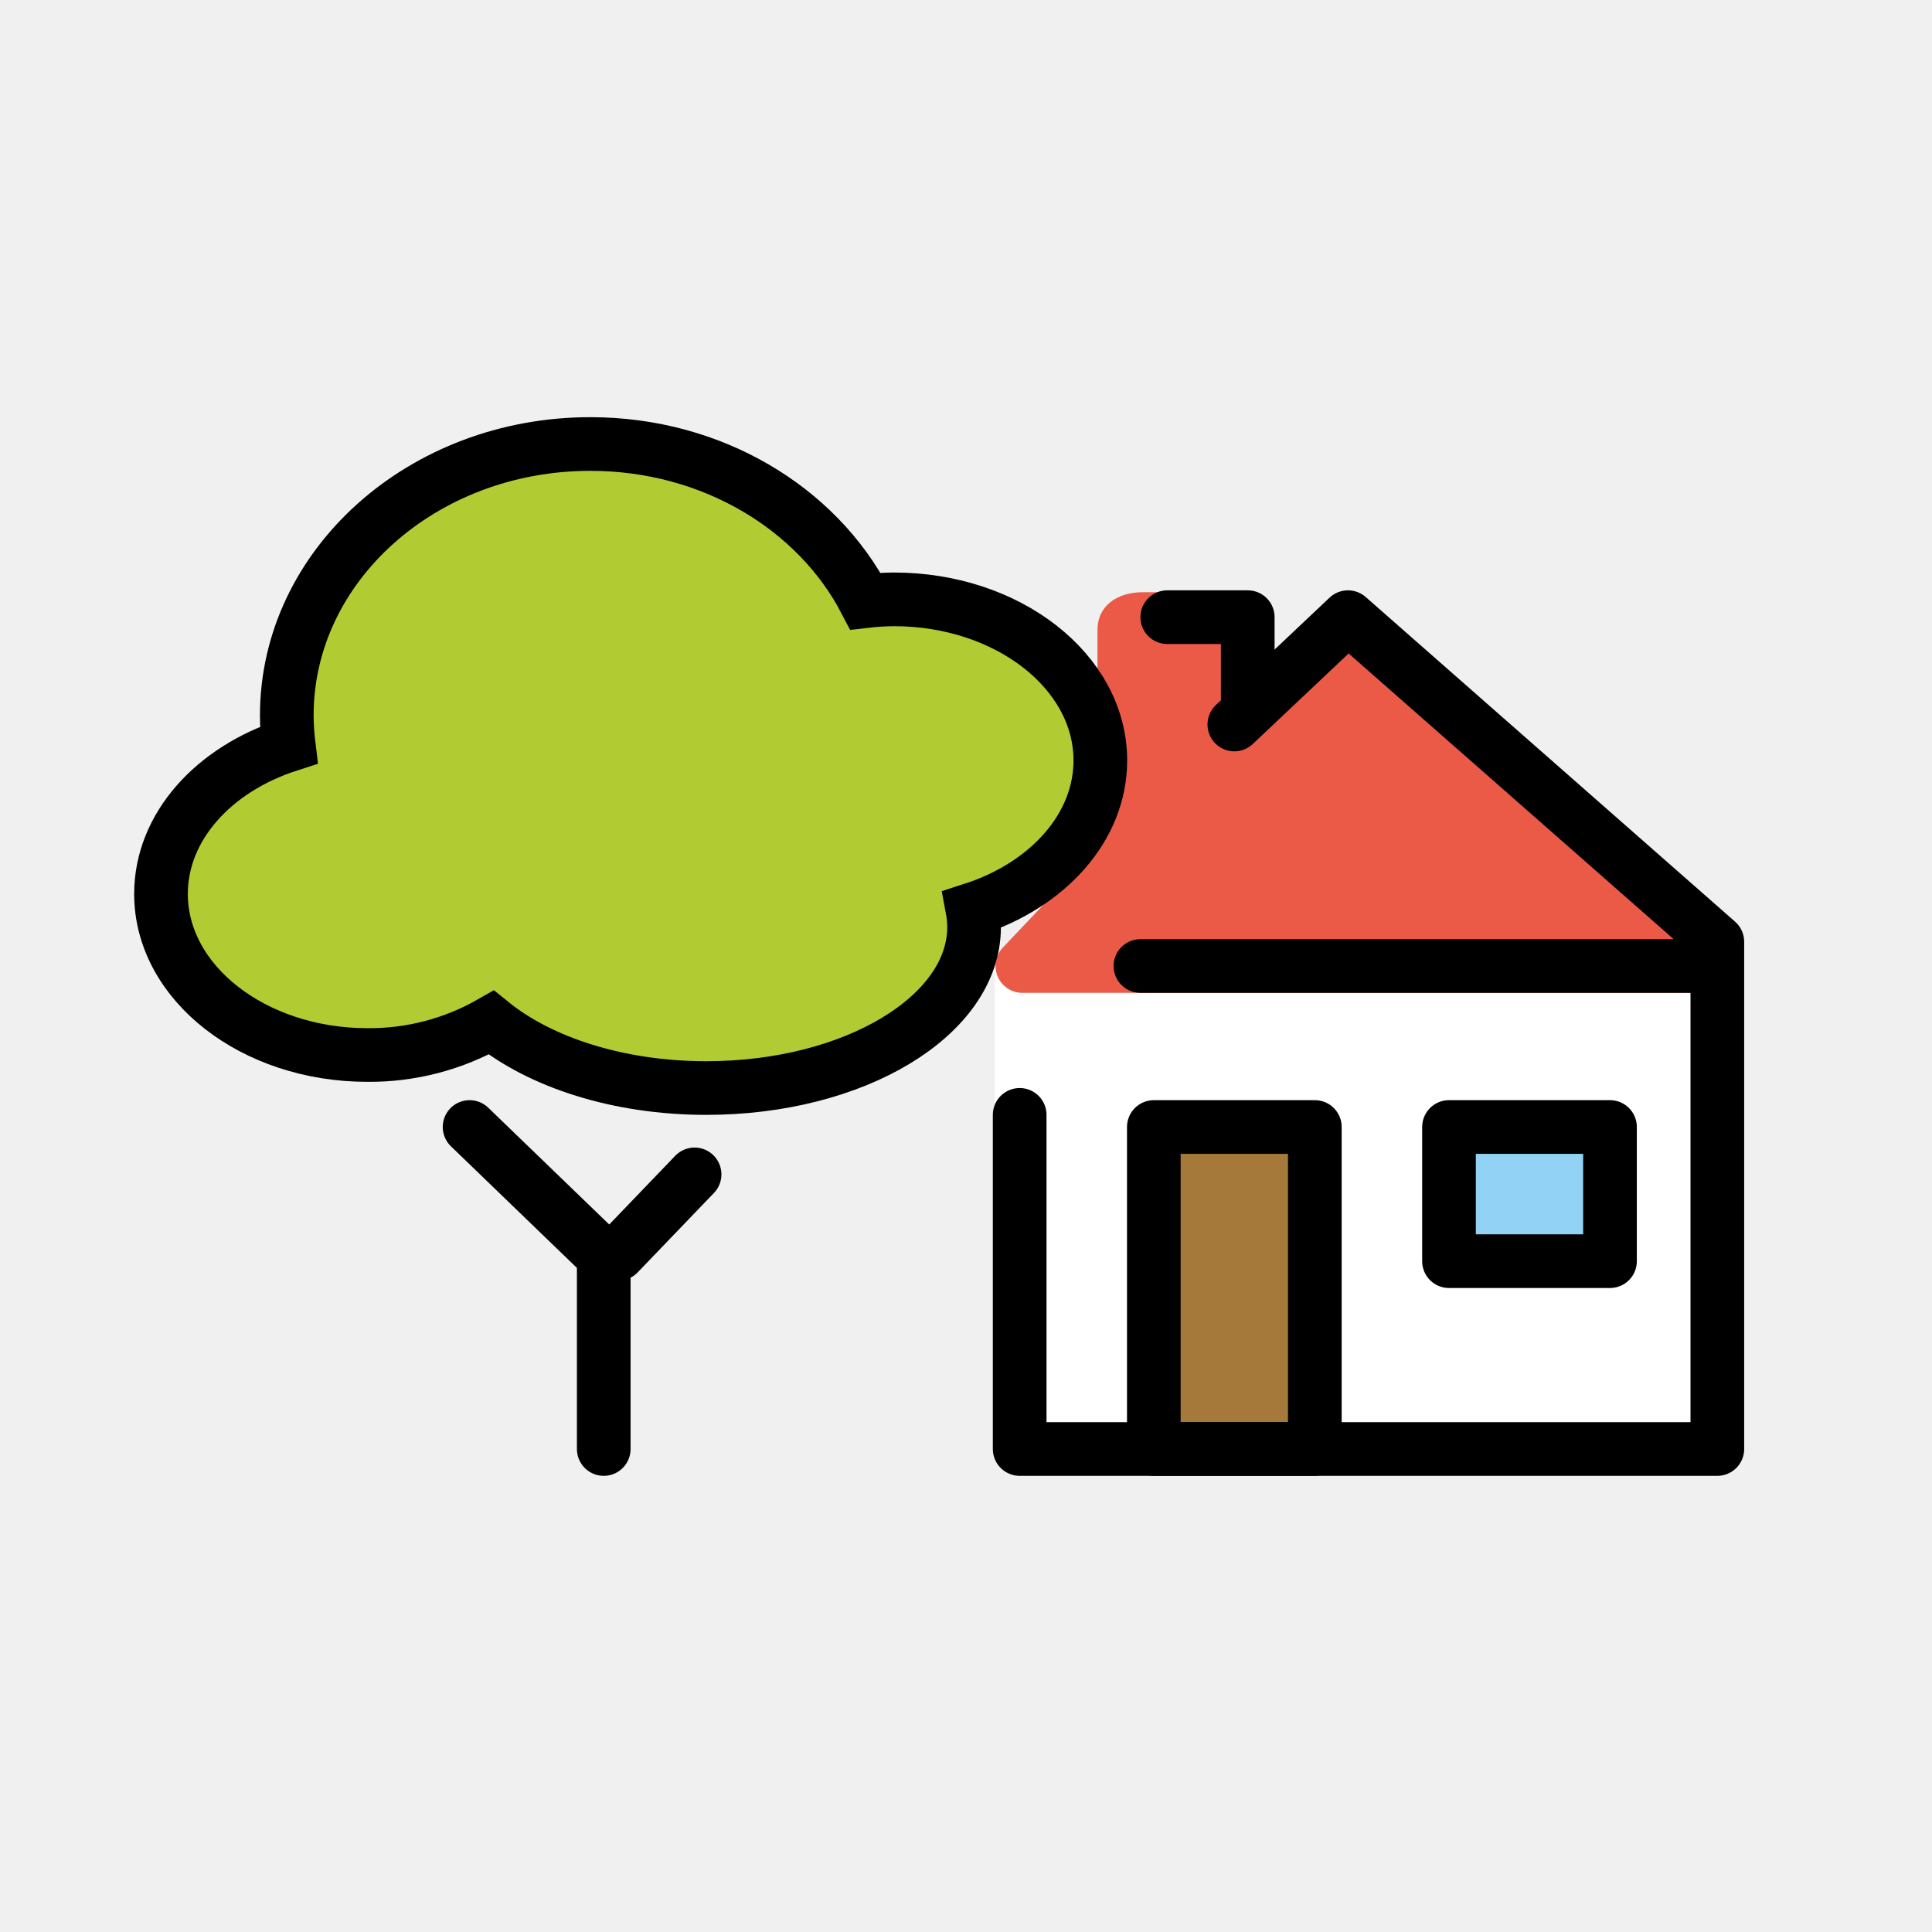
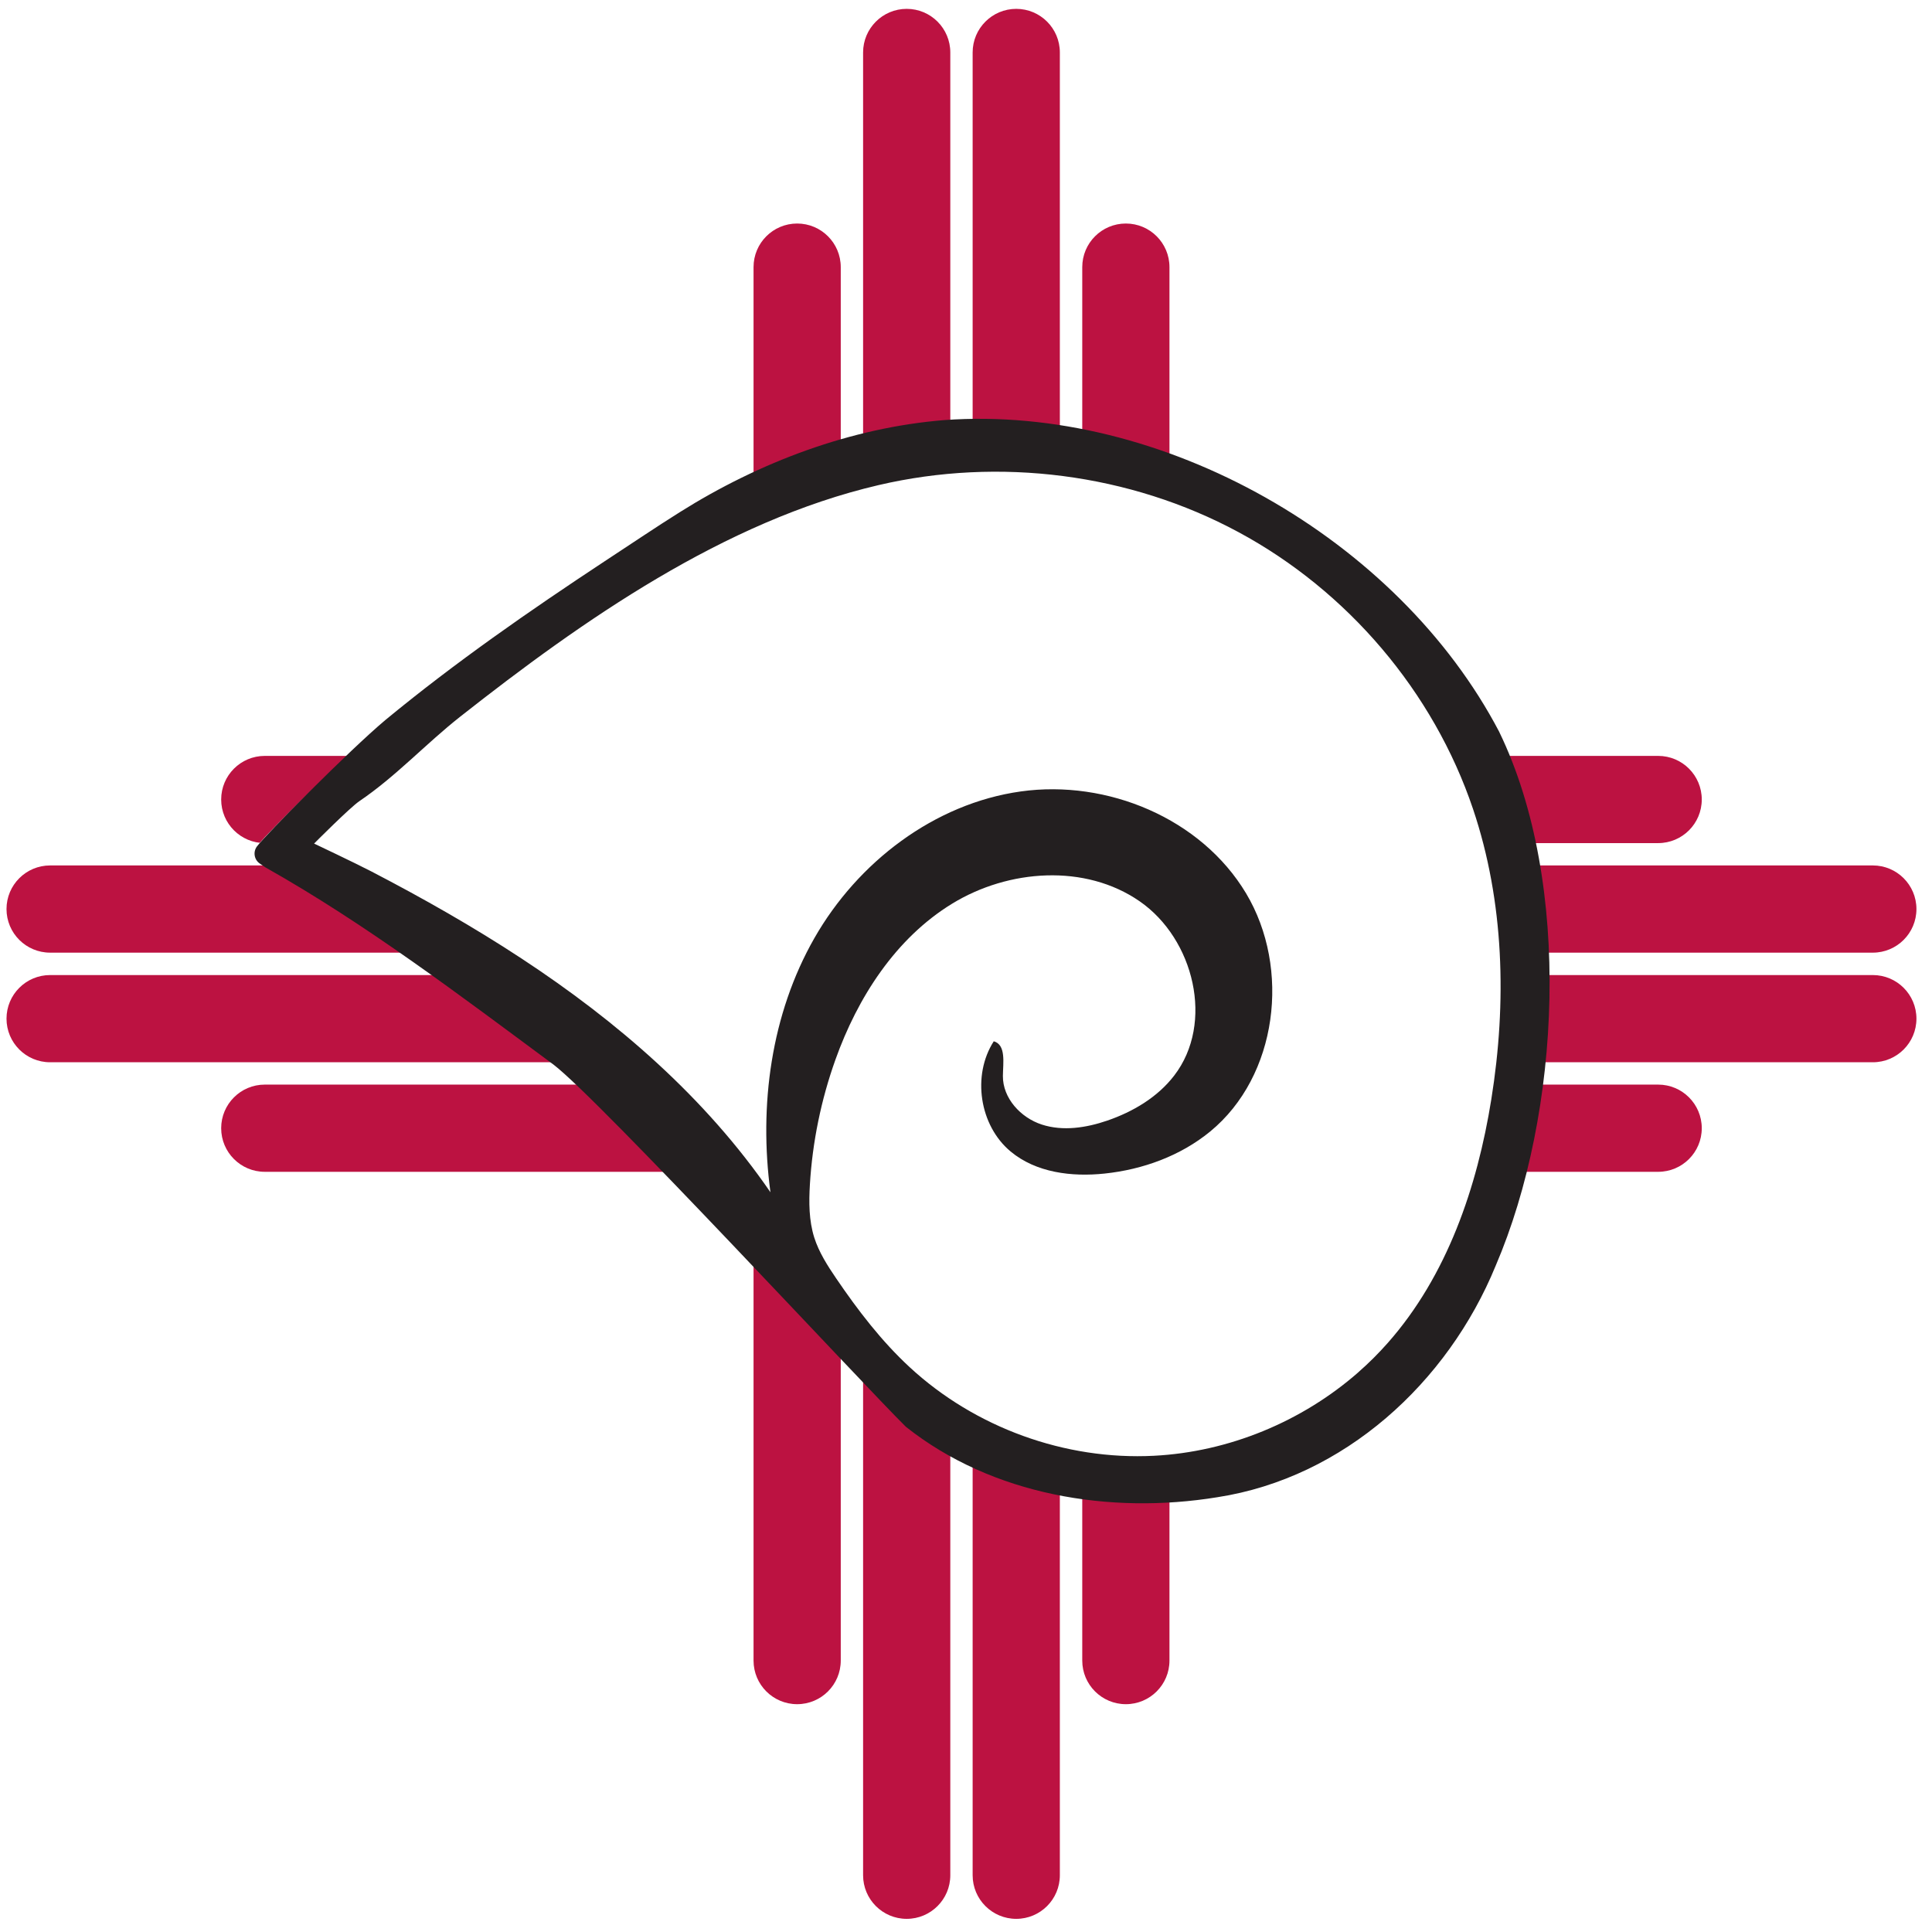
- <svg xmlns="http://www.w3.org/2000/svg" id="emoji" viewBox="0 0 72 72" version="1.1">
-   <g id="color">
-     <rect x="37.075" y="36.053" width="26.884" height="18.114" fill="#FFFFFF" />
-     <polygon fill="#EA5A47" stroke="#EA5A47" stroke-linecap="round" stroke-linejoin="round" stroke-miterlimit="10" stroke-width="2" points="50.235,23.2 38.1,36 63.5,36" />
-     <path fill="#EA5A47" d="M47.3,26l-6.4,6.059v-8.573c0-0.931,0.755-1.416,1.686-1.416h3.028 c0.931,0,1.686,0.485,1.686,1.416C47.3,23.486,47.3,26,47.3,26z" />
-     <rect x="43" y="42" width="6" height="12" fill="#A57939" />
-     <rect x="54" y="42" width="6" height="5" fill="#92D3F5" />
-     <path fill="#B1CC33" d="M41.006,28.339c0-3.312-3.445-6.003-7.694-6.003c-0.355,0.003-0.71,0.025-1.062,0.066 c-1.8-3.455-5.707-5.855-10.25-5.855c-6.248,0-11.312,4.529-11.312,10.114c0.001,0.369,0.025,0.738,0.07,1.104 C7.966,28.666,6,30.81,6,33.314c0,3.312,3.445,6.003,7.694,6.003c1.615,0.014,3.206-0.402,4.614-1.207 c1.818,1.477,4.726,2.438,8.015,2.438c5.511,0,9.978-2.688,9.978-6.003c-0.001-0.219-0.021-0.438-0.061-0.653 C39.036,32.99,41.006,30.845,41.006,28.339z" />
-   </g>
-   <g id="hair" />
-   <g id="skin" />
-   <g id="skin-shadow" />
-   <g id="line">
-     <polyline fill="none" stroke="#000000" stroke-linecap="round" stroke-linejoin="round" stroke-miterlimit="10" stroke-width="2" points="46,27 50.235,23 64,35.098 64,54 38,54 38,41.548" />
-     <rect x="43" y="42" width="6" height="12" fill="none" stroke="#000000" stroke-linecap="round" stroke-linejoin="round" stroke-miterlimit="10" stroke-width="2" />
-     <rect x="54" y="42" width="6" height="5" fill="none" stroke="#000000" stroke-linecap="round" stroke-linejoin="round" stroke-miterlimit="10" stroke-width="2" />
-     <polyline fill="none" stroke="#000000" stroke-linecap="round" stroke-linejoin="round" stroke-miterlimit="10" stroke-width="2" points="43.5,23 46.5,23 46.5,26" />
-     <path fill="none" stroke="#000000" stroke-miterlimit="10" stroke-width="2" d="M31.245,39.34" />
-     <polyline fill="none" stroke="#000000" stroke-linecap="round" stroke-linejoin="round" stroke-width="2" points="22.5,54 22.5,46.827 17.5,42" />
-     <line x1="23.041" x2="25.885" y1="46.727" y2="43.766" fill="none" stroke="#000000" stroke-linecap="round" stroke-linejoin="round" stroke-width="2" />
-     <path fill="none" stroke="#000000" stroke-linecap="round" stroke-miterlimit="10" stroke-width="2" d="M41.006,28.339 c0-3.312-3.445-6.003-7.694-6.003c-0.355,0.003-0.71,0.025-1.062,0.066c-1.8-3.455-5.707-5.855-10.25-5.855 c-6.248,0-11.312,4.529-11.312,10.114c0.001,0.369,0.025,0.738,0.07,1.104C7.966,28.666,6,30.81,6,33.314 c0,3.312,3.445,6.003,7.694,6.003c1.615,0.014,3.206-0.402,4.614-1.207c1.818,1.477,4.726,2.438,8.015,2.438 c5.511,0,9.978-2.688,9.978-6.003c-0.001-0.219-0.021-0.438-0.061-0.653 C39.036,32.99,41.006,30.845,41.006,28.339z" />
-     <line x1="63.5" x2="42.5" y1="36" y2="36" fill="none" stroke="#000000" stroke-linecap="round" stroke-linejoin="round" stroke-miterlimit="10" stroke-width="2" />
+ <svg xmlns="http://www.w3.org/2000/svg" id="Layer_2" data-name="Layer 2" viewBox="0 0 288 288">
+   <defs>
+     <style>
+       .cls-1 {
+         fill: #bc1241;
+       }
+ 
+       .cls-1, .cls-2, .cls-3 {
+         stroke-width: 0px;
+       }
+ 
+       .cls-2 {
+         fill: #fff;
+       }
+ 
+       .cls-3 {
+         fill: #231f20;
+       }
+     </style>
+   </defs>
+   <g id="Layer_1-2" data-name="Layer 1">
+     <g>
+       <rect class="cls-2" width="288" height="288" />
+       <g>
+         <g>
+           <g>
+             <rect class="cls-1" x="112.33" y="33.32" width="13" height="83" rx="6.5" ry="6.5" />
+             <rect class="cls-1" x="161.33" y="33.32" width="13" height="83" rx="6.5" ry="6.5" />
+             <rect class="cls-1" x="128.66" y="1.32" width="13" height="115" rx="6.5" ry="6.5" />
+             <rect class="cls-1" x="144.99" y="1.32" width="13" height="115" rx="6.5" ry="6.5" />
+           </g>
+           <g>
+             <rect class="cls-1" x="161.33" y="171.04" width="13" height="83" rx="6.5" ry="6.5" />
+             <rect class="cls-1" x="112.33" y="171.04" width="13" height="83" rx="6.5" ry="6.5" />
+             <rect class="cls-1" x="144.99" y="171.04" width="13" height="115" rx="6.5" ry="6.5" />
+             <rect class="cls-1" x="128.66" y="171.04" width="13" height="115" rx="6.5" ry="6.5" />
+           </g>
+         </g>
+         <g>
+           <g>
+             <rect class="cls-1" x="32.97" y="161.68" width="83" height="13" rx="6.5" ry="6.5" />
+             <rect class="cls-1" x="32.97" y="112.68" width="83" height="13" rx="6.5" ry="6.5" />
+             <rect class="cls-1" x=".97" y="145.35" width="115" height="13" rx="6.5" ry="6.5" />
+             <rect class="cls-1" x=".97" y="129.01" width="115" height="13" rx="6.5" ry="6.5" />
+           </g>
+           <g>
+             <rect class="cls-1" x="170.68" y="112.68" width="83" height="13" rx="6.5" ry="6.5" />
+             <rect class="cls-1" x="170.68" y="161.68" width="83" height="13" rx="6.5" ry="6.5" />
+             <rect class="cls-1" x="170.68" y="129.01" width="115" height="13" rx="6.5" ry="6.5" />
+             <rect class="cls-1" x="170.68" y="145.35" width="115" height="13" rx="6.5" ry="6.5" />
+           </g>
+         </g>
+       </g>
+       <path class="cls-2" d="m223.3,109.21c-15.09-28.18-50.15-47.69-82.54-45.39-13.98,1.12-27.58,6.16-39.32,13.39-3.43,2.09-7.86,5.03-11.22,7.18-11.19,7.22-22.17,14.68-32.57,23.06-5.39,4.42-17.89,16.79-19.11,18.41-.61.8-.41,1.93.43,2.49.45.3.81.54.81.54,15.03,8.28,29.04,18.7,42.85,28.7,6.84,5.09,45.98,46.5,52.41,52.71,12.86,9.98,30.36,12.79,46.31,10.25,18.85-2.84,34.27-16.68,41.4-33.67,9.73-22.2,11.43-55.69.54-77.68Z" />
+       <path class="cls-3" d="m223.5,109.12c-15.12-28.87-50.27-48.86-82.73-46.5-14.02,1.14-27.64,6.31-39.42,13.72-3.43,2.14-7.88,5.15-11.25,7.35-11.22,7.4-22.22,15.04-32.64,23.63-5.4,4.53-17.93,17.2-19.16,18.86-.61.82-.41,1.98.43,2.55.45.3.82.56.82.56,15.06,8.48,29.11,19.16,42.95,29.4,6.85,5.22,46.09,47.64,52.54,54,12.89,10.23,30.44,13.1,46.42,10.5,18.9-2.91,34.35-17.08,41.49-34.49,9.75-22.74,11.46-57.05.55-79.57Zm-21.01,95.44c-8.41,7.37-19.32,11.88-30.48,12.45-13.23.68-26.66-4.19-36.4-13.2-4.21-3.89-7.73-8.49-10.96-13.24-1.3-1.91-2.57-3.89-3.27-6.09-.8-2.54-.81-5.26-.65-7.92.38-6.33,1.67-12.61,3.8-18.58,3.32-9.31,8.99-18.12,17.4-23.27s19.84-5.97,27.95-.36c8.12,5.61,11.18,18.16,5.15,25.99-2.48,3.23-6.14,5.39-9.98,6.71-3.13,1.07-6.59,1.61-9.74.59s-5.84-3.93-5.81-7.25c.02-1.94.5-4.63-1.36-5.17-3.27,5.09-2.14,12.56,2.51,16.43,3.79,3.16,9.11,3.81,14.02,3.29,5.69-.6,11.29-2.63,15.72-6.26,10.07-8.26,12.05-24.32,5.36-35.51-6.7-11.19-20.71-17-33.59-15.19-12.89,1.81-24.29,10.53-30.76,21.86s-8.29,24.96-6.55,37.89c-9.7-14.13-22.85-25.48-37.08-34.83-7.21-4.74-14.72-9-22.38-12.98-2.44-1.27-8.57-4.17-8.57-4.17,0,0,5.34-5.37,6.76-6.33,5.42-3.67,9.88-8.53,15-12.57,18.31-14.42,39.42-29.18,62.4-34.54,17.95-4.19,37.42-1.74,53.65,7.02,16.24,8.75,29.06,23.77,34.96,41.29,4.65,13.82,5.03,28.84,2.72,43.24-2.11,13.17-6.61,26.33-15.43,36.32-1.37,1.55-2.84,3.02-4.4,4.38Z" />
+     </g>
  </g>
</svg>
